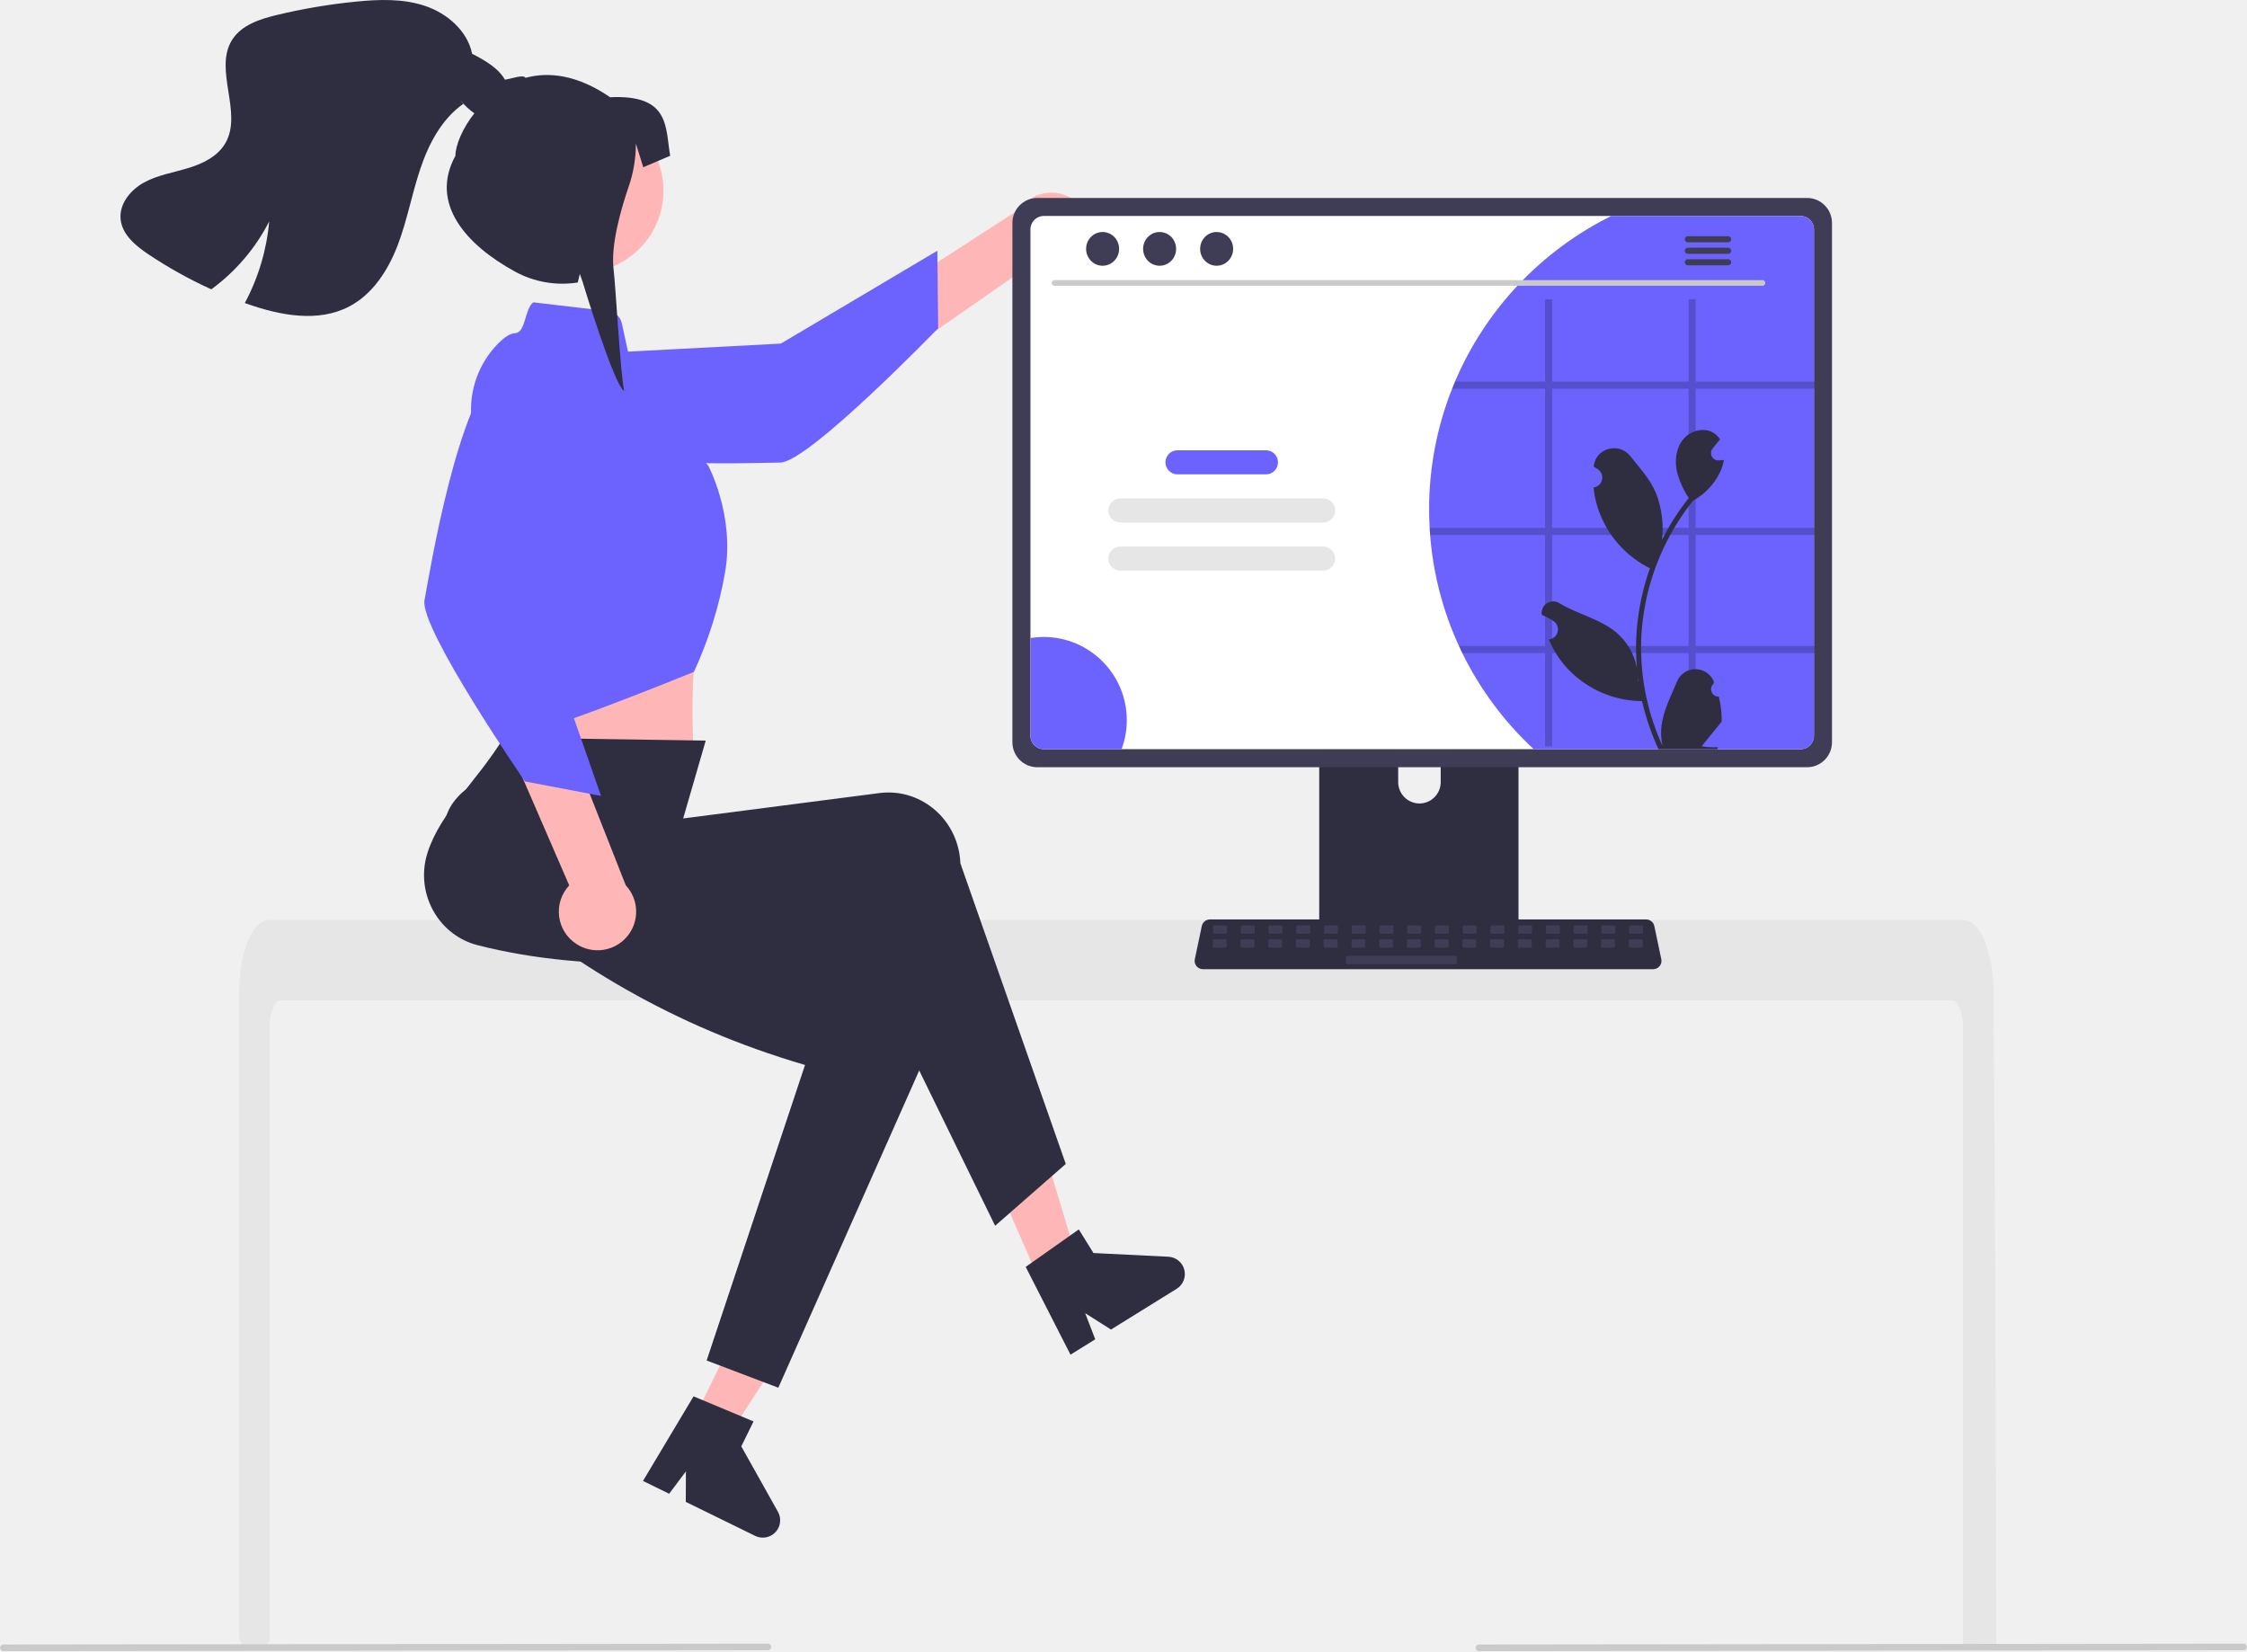
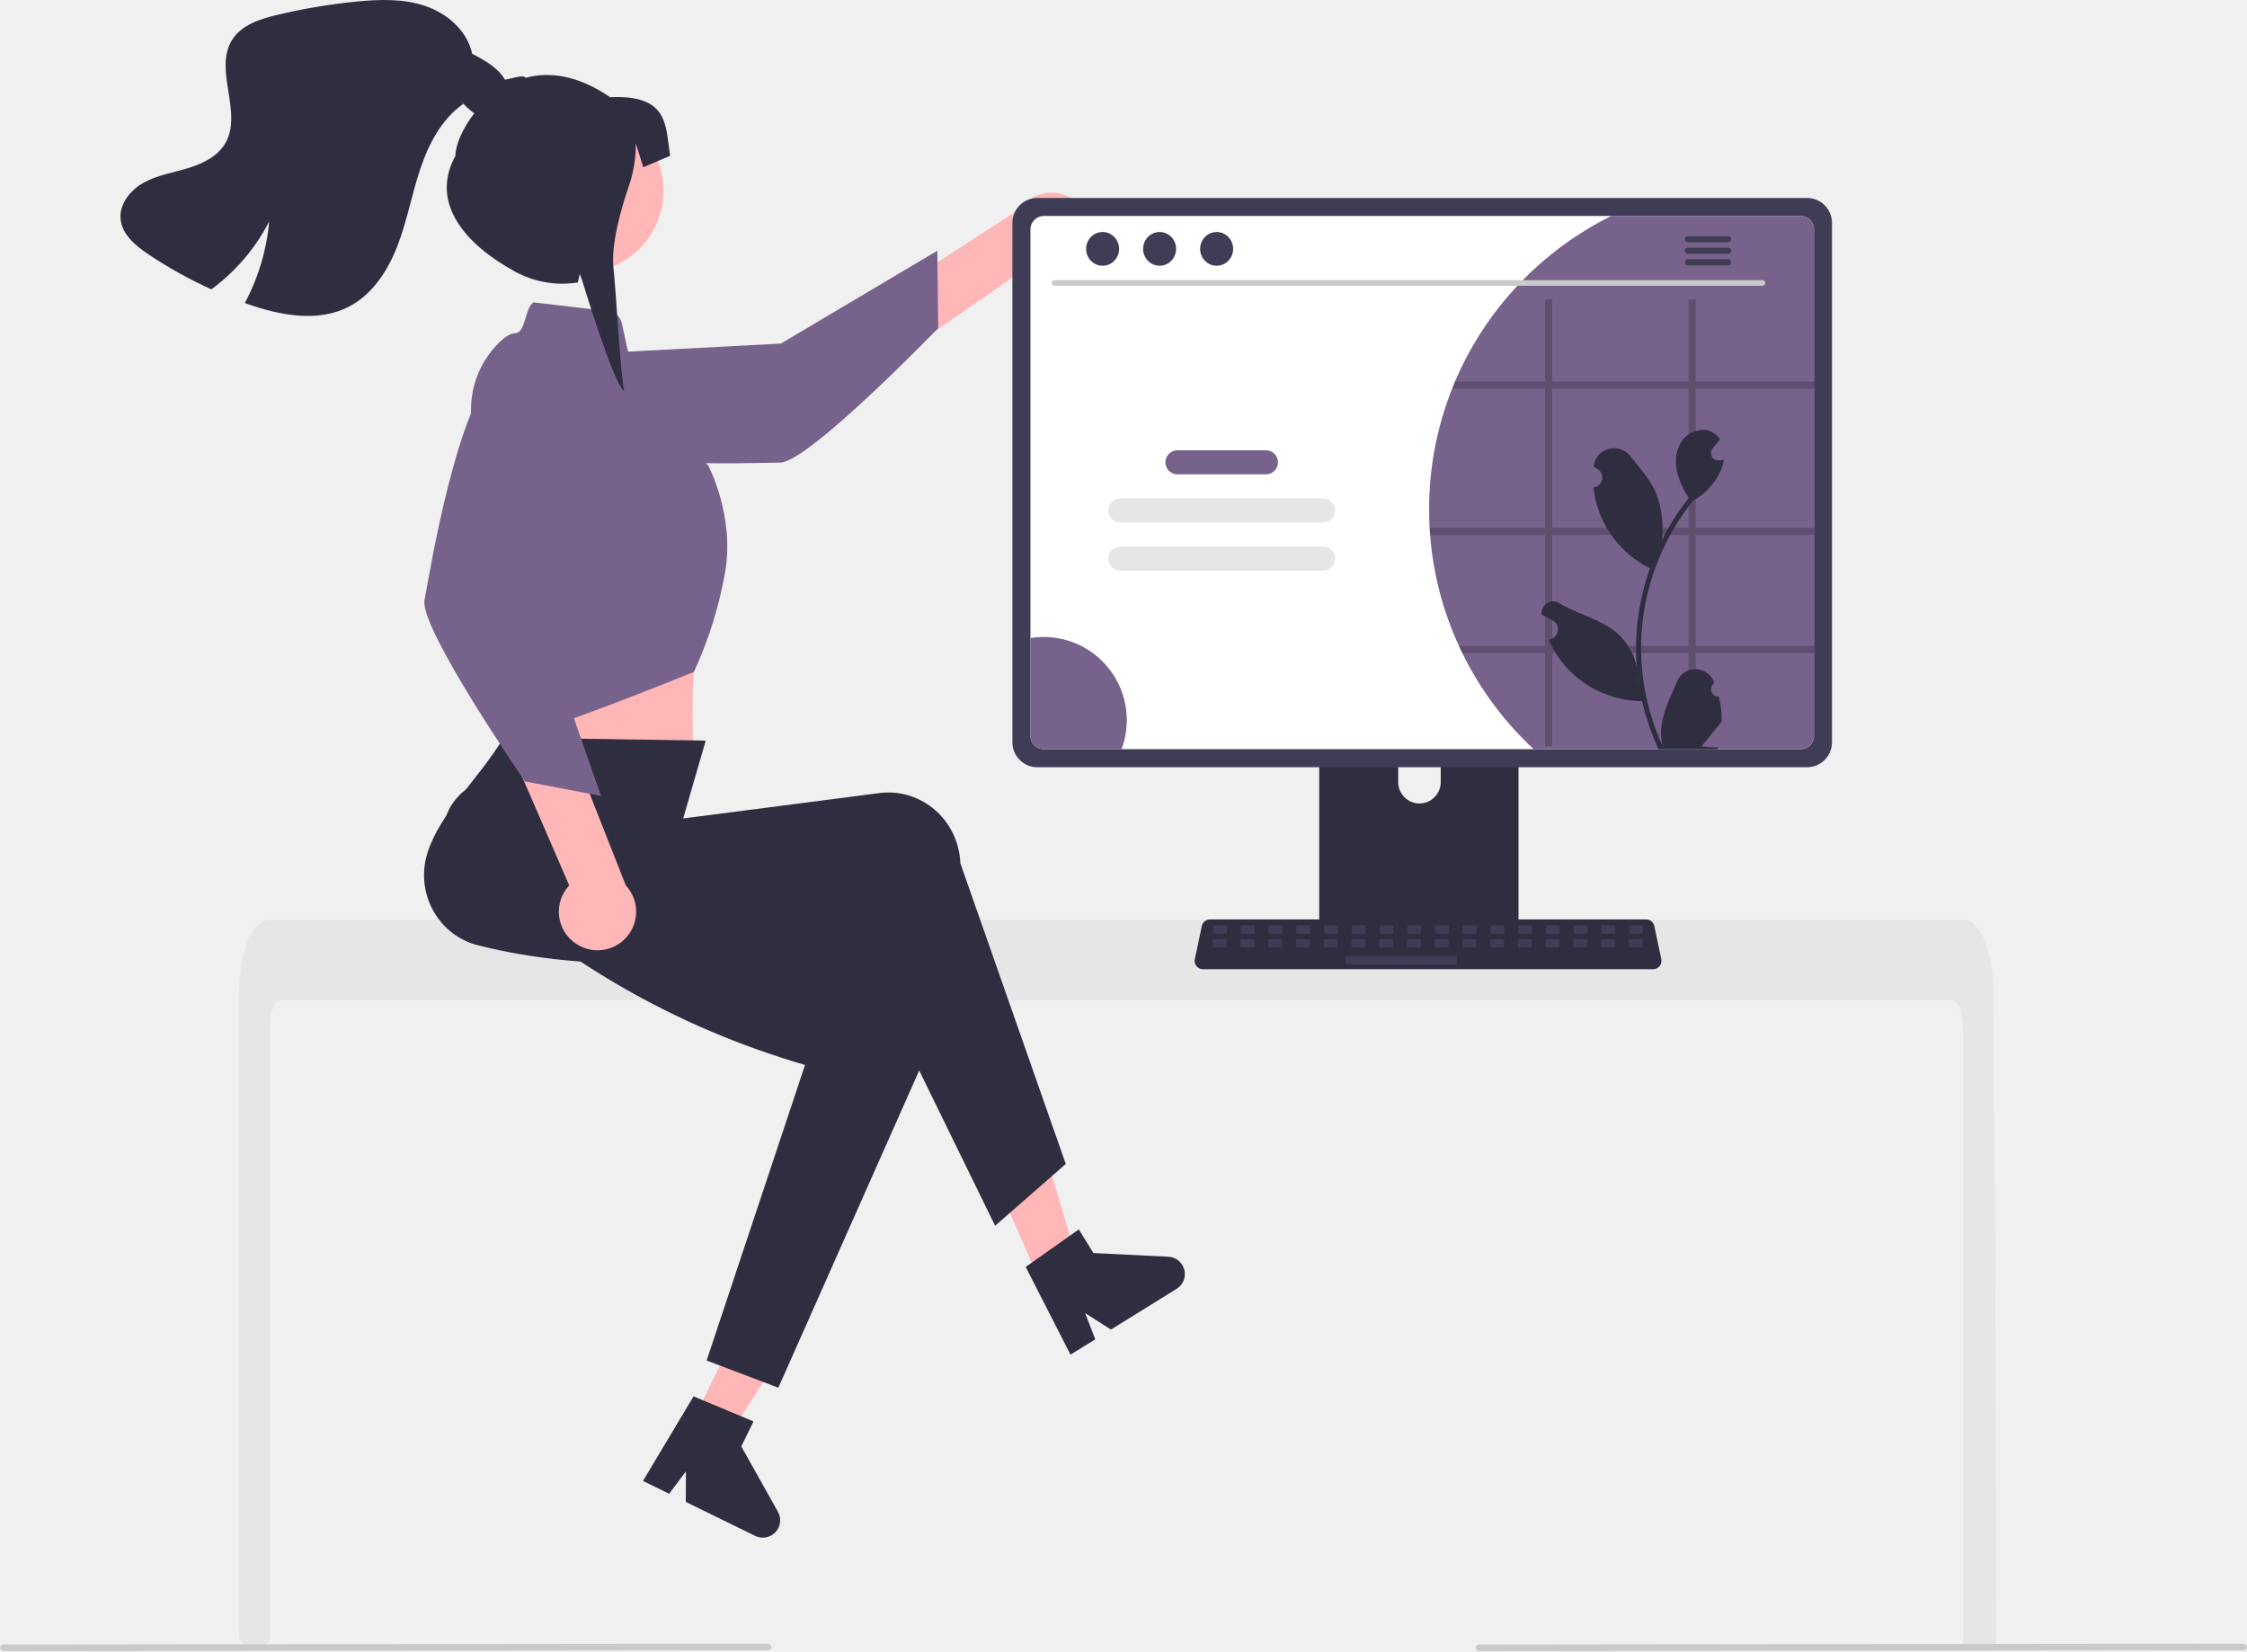
<svg xmlns="http://www.w3.org/2000/svg" data-name="Layer 1" width="810.131" height="595.285" viewBox="0 0 810.131 595.285">
  <polygon points="378.969 471.236 391.767 465.509 375.738 412.214 356.848 420.666 378.969 471.236" fill="#ffb6b6" />
  <path d="M564.736,609.125l19.145-13.52,5.284,8.518,27,1.329a6.261,6.261,0,0,1,2.993,11.575l-23.669,14.683-9.307-5.895,3.634,9.414-8.924,5.536Z" transform="translate(-194.9343 -152.3575)" fill="#2f2e41" />
  <path d="M902.658,522.718c0-5.36-1.8-9.71-4.01-9.72h-602.49c-2.22.01-4.01,4.36-4.02,9.72v220.643a2.003,2.003,0,0,1-1.809,1.994q-2.426.233-4.851.433c-.04,0-.08.01-.12.01-.88.08-1.76.14-2.64.21h-.01q-.679-1.255-1.342-2.533a2.011,2.011,0,0,1-.228-.929V510.108c0-1.48.06-2.97.16-4.44a56.884,56.884,0,0,1,.75-6.02c1.69-9.29,5.51-15.58,9.85-15.6h611a4.683,4.683,0,0,1,1.84.39,7.173,7.173,0,0,1,2.27,1.59,14.07,14.07,0,0,1,2.23,3.05c2.14,3.77,3.67,9.39,4.21,15.93,0,.06.01.12.01.18.14,1.62.21,3.27.2,4.92l.14,21.43.09,12.78.27,40.1.1,14.24.44,146.2h0a2,2,0,0,1-2,2h-8.04a2,2,0,0,1-2-2Z" transform="translate(-194.9343 -152.3575)" fill="#e6e6e6" />
  <path d="M738.942,383.772H674.023a3.464,3.464,0,0,0-3.459,3.467V489.793h71.845V387.24A3.466,3.466,0,0,0,738.942,383.772Zm-32.241,58.27a7.702,7.702,0,0,1-7.666-7.666V422.548a7.666,7.666,0,0,1,15.332,0v11.829a7.702,7.702,0,0,1-7.666,7.666Z" transform="translate(-194.9343 -152.3575)" fill="#2f2e41" />
  <path d="M670.341,486.513v9.894a1.938,1.938,0,0,0,1.934,1.934h68.422a1.944,1.944,0,0,0,1.934-1.934v-9.894Z" transform="translate(-194.9343 -152.3575)" fill="#3f3d56" />
  <path d="M586.932,240.957a13.844,13.844,0,0,1-20.158,6.657l-91.638,63.839-2.53-25.441,90.102-58.376a13.919,13.919,0,0,1,24.224,13.32Z" transform="translate(-194.9343 -152.3575)" fill="#ffb6b6" />
-   <path d="M381.76,281.208s-9.922,14.662,5.648,27.636,78.681,10.393,88.865,10.282,56.913-48.45,56.913-48.45l-.306-27.917-56.418,33.476Z" transform="translate(-194.9343 -152.3575)" fill="#6c63ff" />
+   <path d="M381.76,281.208s-9.922,14.662,5.648,27.636,78.681,10.393,88.865,10.282,56.913-48.45,56.913-48.45l-.306-27.917-56.418,33.476Z" transform="translate(-194.9343 -152.3575)" fill="#77628c" />
  <path d="M376.142,378.55l1,19s-2.952,16.83-.524,20.462c2.409,3.614,68.568,8.99,68.568,8.99s-2.074-28.336,1.667-48.833Z" transform="translate(-194.9343 -152.3575)" fill="#ffb6b6" />
  <path d="M579.186,572.003l-25.467,22.293-49.913-102.081c-49.495,8.512-96.19,11.239-136.579.942-13.675-3.438-22.034-17.558-18.67-31.538q.236-.98.545-1.94c4.834-14.748,17.487-25.183,27.456-41.404l72.817,1.106-8.133,28.062L511.979,438.29c14.225-1.841,27.217,8.456,29.018,22.998q.143,1.152.186,2.313Z" transform="translate(-194.9343 -152.3575)" fill="#2f2e41" />
  <circle cx="209.64" cy="68.762" r="29.568" fill="#ffb6b6" />
-   <path d="M387.24,261.362l27.111,3.19a5.532,5.532,0,0,1,4.758,4.313l4.311,19.729,26.877,31.651s9.651,18.096,6.032,38.605a145.273,145.273,0,0,1-11.21,35.748s-66.096,27.032-68.509,23.413-3.196-20.058-3.196-20.058l-8.504-94.602a33.944,33.944,0,0,1,9.756-27.275c2.145-2.11,4.263-3.588,5.986-3.588C384.546,272.354,384.047,263.592,387.24,261.362Z" transform="translate(-194.9343 -152.3575)" fill="#6c63ff" />
+   <path d="M387.24,261.362l27.111,3.19a5.532,5.532,0,0,1,4.758,4.313l4.311,19.729,26.877,31.651s9.651,18.096,6.032,38.605a145.273,145.273,0,0,1-11.21,35.748s-66.096,27.032-68.509,23.413-3.196-20.058-3.196-20.058l-8.504-94.602a33.944,33.944,0,0,1,9.756-27.275c2.145-2.11,4.263-3.588,5.986-3.588C384.546,272.354,384.047,263.592,387.24,261.362Z" transform="translate(-194.9343 -152.3575)" fill="#77628c" />
  <polygon points="250.479 510.874 263.06 517.036 293.347 470.36 274.778 461.265 250.479 510.874" fill="#ffb6b6" />
  <path d="M475.551,652.682l-25.847-9.813,35.474-106.546c-48.193-14.13-84.546-36.889-116.286-63.905-10.768-9.104-18.843-20.795-9.672-31.869q.643-.777,1.343-1.502c10.829-11.118,38.312-8.979,54.4-19.16l35.982,38.416L448.69,468.594l67.551,22.899c13.585,4.605,20.722,19.567,15.941,33.419q-.379,1.097-.85,2.159Z" transform="translate(-194.9343 -152.3575)" fill="#2f2e41" />
  <path d="M444.984,655.794,466.609,664.833l-4.41,9.002,13.217,23.581a6.261,6.261,0,0,1-8.216,8.685l-25.014-12.254.05-11.016-6.045,8.079-9.431-4.62Z" transform="translate(-194.9343 -152.3575)" fill="#2f2e41" />
  <path d="M402.697,492.659a13.844,13.844,0,0,1-2.534-21.077L355.735,369.117l25.438,2.558L420.551,471.552a13.919,13.919,0,0,1-17.853,21.107Z" transform="translate(-194.9343 -152.3575)" fill="#ffb6b6" />
-   <path d="M403.871,283.579s-12.407-12.629-28.208.064S349.895,358.708,347.988,368.713s36.221,65.38,36.221,65.38l27.425,5.228-21.641-61.93Z" transform="translate(-194.9343 -152.3575)" fill="#6c63ff" />
+   <path d="M403.871,283.579s-12.407-12.629-28.208.064S349.895,358.708,347.988,368.713s36.221,65.38,36.221,65.38l27.425,5.228-21.641-61.93Z" transform="translate(-194.9343 -152.3575)" fill="#77628c" />
  <path d="M846.443,223.726H568.938a9.008,9.008,0,0,0-8.994,8.994V419.982a9.003,9.003,0,0,0,8.994,8.994H846.443a9.003,9.003,0,0,0,8.994-8.994V232.72A9.008,9.008,0,0,0,846.443,223.726Z" transform="translate(-194.9343 -152.3575)" fill="#3f3d56" />
  <path d="M844.126,230.223h-272.87a4.82,4.82,0,0,0-4.81,4.82v182.62a4.818,4.818,0,0,0,4.81,4.81h272.87a4.818,4.818,0,0,0,4.81-4.81v-182.62A4.82,4.82,0,0,0,844.126,230.223Z" transform="translate(-194.9343 -152.3575)" fill="#fff" />
  <path d="M790.976,501.785H628.633a2.986,2.986,0,0,1-2.922-3.602l2.519-11.964a2.999,2.999,0,0,1,2.922-2.371H788.457a2.999,2.999,0,0,1,2.922,2.371l2.519,11.964a2.986,2.986,0,0,1-2.922,3.602Z" transform="translate(-194.9343 -152.3575)" fill="#2f2e41" />
  <rect x="437.37" y="333.645" width="5" height="3" rx="0.488" fill="#3f3d56" />
  <rect x="447.37" y="333.645" width="5" height="3" rx="0.488" fill="#3f3d56" />
  <rect x="457.37" y="333.645" width="5" height="3" rx="0.488" fill="#3f3d56" />
  <rect x="467.37" y="333.645" width="5" height="3" rx="0.488" fill="#3f3d56" />
  <rect x="477.37" y="333.645" width="5" height="3" rx="0.488" fill="#3f3d56" />
  <rect x="487.37" y="333.645" width="5" height="3" rx="0.488" fill="#3f3d56" />
  <rect x="497.37" y="333.645" width="5" height="3" rx="0.488" fill="#3f3d56" />
  <rect x="507.37" y="333.645" width="5" height="3" rx="0.488" fill="#3f3d56" />
  <rect x="517.37" y="333.645" width="5" height="3" rx="0.488" fill="#3f3d56" />
  <rect x="527.37" y="333.645" width="5" height="3" rx="0.488" fill="#3f3d56" />
  <rect x="537.37" y="333.645" width="5" height="3" rx="0.488" fill="#3f3d56" />
  <rect x="547.37" y="333.645" width="5" height="3" rx="0.488" fill="#3f3d56" />
  <rect x="557.37" y="333.645" width="5" height="3" rx="0.488" fill="#3f3d56" />
  <rect x="567.37" y="333.645" width="5" height="3" rx="0.488" fill="#3f3d56" />
  <rect x="577.37" y="333.645" width="5" height="3" rx="0.488" fill="#3f3d56" />
  <rect x="587.37" y="333.645" width="5" height="3" rx="0.488" fill="#3f3d56" />
  <rect x="437.252" y="338.645" width="5" height="3" rx="0.488" fill="#3f3d56" />
  <rect x="447.252" y="338.645" width="5" height="3" rx="0.488" fill="#3f3d56" />
  <rect x="457.252" y="338.645" width="5" height="3" rx="0.488" fill="#3f3d56" />
  <rect x="467.252" y="338.645" width="5" height="3" rx="0.488" fill="#3f3d56" />
  <rect x="477.252" y="338.645" width="5" height="3" rx="0.488" fill="#3f3d56" />
  <rect x="487.252" y="338.645" width="5" height="3" rx="0.488" fill="#3f3d56" />
  <rect x="497.252" y="338.645" width="5" height="3" rx="0.488" fill="#3f3d56" />
  <rect x="507.252" y="338.645" width="5" height="3" rx="0.488" fill="#3f3d56" />
  <rect x="517.252" y="338.645" width="5" height="3" rx="0.488" fill="#3f3d56" />
  <rect x="527.252" y="338.645" width="5" height="3" rx="0.488" fill="#3f3d56" />
  <rect x="537.252" y="338.645" width="5" height="3" rx="0.488" fill="#3f3d56" />
  <rect x="547.252" y="338.645" width="5" height="3" rx="0.488" fill="#3f3d56" />
  <rect x="557.252" y="338.645" width="5" height="3" rx="0.488" fill="#3f3d56" />
  <rect x="567.252" y="338.645" width="5" height="3" rx="0.488" fill="#3f3d56" />
  <rect x="577.252" y="338.645" width="5" height="3" rx="0.488" fill="#3f3d56" />
  <rect x="587.252" y="338.645" width="5" height="3" rx="0.488" fill="#3f3d56" />
  <rect x="485.252" y="344.645" width="40" height="3" rx="0.488" fill="#3f3d56" />
  <path d="M825.334,730.02l-7.71-12.39-1.54,7.08c-.27,1.24-.54,2.5-.79,3.75-2.19-1.87-4.52-3.6-6.8-5.26q-10.5-7.62-20.99-15.26l2.19,12.7c1.35,7.82,2.76,15.8,6.1,22.95.37.81.77,1.61,1.2,2.39h32.54a10.487,10.487,0,0,0,.54-2.24.775.775,0,0,0,.01-.15C830.594,738.74,827.914,734.17,825.334,730.02Z" transform="translate(-194.9343 -152.3575)" fill="#f0f0f0" />
  <path d="M385.334,730.02l-7.71-12.39-1.54,7.08c-.27,1.24-.54,2.5-.79,3.75-2.19-1.87-4.52-3.6-6.8-5.26q-10.5-7.62-20.99-15.26l2.19,12.7c1.35,7.82,2.76,15.8,6.1,22.95.37.81.77,1.61,1.2,2.39h32.54a10.487,10.487,0,0,0,.54-2.24.775.775,0,0,0,.01-.15C390.594,738.74,387.914,734.17,385.334,730.02Z" transform="translate(-194.9343 -152.3575)" fill="#f0f0f0" />
  <path d="M1003.875,747.335l-275.75.307a1.191,1.191,0,0,1,0-2.381l275.75-.307a1.191,1.191,0,0,1,0,2.381Z" transform="translate(-194.9343 -152.3575)" fill="#cacaca" />
  <path d="M471.875,747.335l-275.75.307a1.191,1.191,0,0,1,0-2.381l275.75-.307a1.191,1.191,0,0,1,0,2.381Z" transform="translate(-194.9343 -152.3575)" fill="#cacaca" />
  <path d="M373.306,194.763c-4.77,1.42-9.22-2.57-12.54-6.35l1.18,1.4c-7.81,5.5-12.48,14.46-15.51,23.53-3.03,9.06-4.72,18.55-8.14,27.48-3.42,8.92-8.94,17.55-17.39,22-11.32,5.96-25.19,3.25-37.23-1.05-.16-.06-.31-.11-.47-.17a76.722,76.722,0,0,0,8.78-29.4,69.759,69.759,0,0,1-20.86,24.47,160.14,160.14,0,0,1-22.62-12.58c-4.65-3.11-9.55-7.13-10.09-12.7-.55-5.53,3.58-10.58,8.45-13.24,4.87-2.66,10.47-3.56,15.79-5.16,5.31-1.59,10.73-4.2,13.52-9,6.43-11.04-4.39-26.61,2.51-37.37,3.4-5.29,10-7.41,16.12-8.88a213.117,213.117,0,0,1,28.38-4.79c8.39-.84,17.06-1.15,25.04,1.55,7.98,2.7,15.22,8.97,16.93,17.23,4.66,2.45,9.59,5.16,12.09,9.81C379.746,186.183,378.356,193.263,373.306,194.763Z" transform="translate(-194.9343 -152.3575)" fill="#2f2e41" />
  <path d="M366.186,192.902c-4.568,5.722-7.054,11.91-7.054,15.615-9.489,17.342,4.08,32.238,21.423,41.727a35.53,35.53,0,0,0,22.7,3.958l.726-3.097.983,2.79s11.291,37.293,15.016,39.481c-1.413-6.637-3.032-37.367-3.819-43.844-1.089-8.816,2.708-21.94,5.447-29.922a47.111,47.111,0,0,0,2.579-15.289v-.228l2.667,8.567,9.709-4.142c-1.806-10.361,0-22.123-21.656-21.103-11.713-8.055-22.027-9.282-30.5-6.998-1.093-1.69-7.399,1.476-9.22.586" transform="translate(-194.9343 -152.3575)" fill="#2f2e41" />
-   <path d="M848.936,235.043v182.62a4.818,4.818,0,0,1-4.81,4.81h-96.22a118.076,118.076,0,0,1-25.76-34.66q-.63-1.26-1.2-2.55a117.029,117.029,0,0,1-10.4-40.03c-.07-.85-.13-1.7-.17-2.56-.13-2.2-.19-4.43-.19-6.67a117.535,117.535,0,0,1,8.29-43.51c.33-.86.68-1.71,1.04-2.56a118.399,118.399,0,0,1,56.35-59.71h68.26A4.82,4.82,0,0,1,848.936,235.043Z" transform="translate(-194.9343 -152.3575)" fill="#6c63ff" />
+   <path d="M848.936,235.043v182.62a4.818,4.818,0,0,1-4.81,4.81h-96.22a118.076,118.076,0,0,1-25.76-34.66q-.63-1.26-1.2-2.55a117.029,117.029,0,0,1-10.4-40.03c-.07-.85-.13-1.7-.17-2.56-.13-2.2-.19-4.43-.19-6.67a117.535,117.535,0,0,1,8.29-43.51c.33-.86.68-1.71,1.04-2.56a118.399,118.399,0,0,1,56.35-59.71h68.26A4.82,4.82,0,0,1,848.936,235.043Z" transform="translate(-194.9343 -152.3575)" fill="#77628c" />
  <path d="M830.41,255.383H575.086a1.016,1.016,0,0,1,0-2.031H830.41a1.016,1.016,0,0,1,0,2.031Z" transform="translate(-194.9343 -152.3575)" fill="#cacaca" />
  <ellipse cx="397.532" cy="89.728" rx="5.95" ry="6.083" fill="#3f3d56" />
  <ellipse cx="418.088" cy="89.728" rx="5.95" ry="6.083" fill="#3f3d56" />
  <ellipse cx="438.644" cy="89.728" rx="5.95" ry="6.083" fill="#3f3d56" />
  <path d="M818.033,237.51H803.431a1.106,1.106,0,0,0,0,2.211h14.602a1.106,1.106,0,0,0,0-2.211Z" transform="translate(-194.9343 -152.3575)" fill="#3f3d56" />
  <path d="M818.033,241.66H803.431a1.106,1.106,0,0,0,0,2.211h14.602a1.106,1.106,0,0,0,0-2.211Z" transform="translate(-194.9343 -152.3575)" fill="#3f3d56" />
  <path d="M818.033,245.805H803.431a1.106,1.106,0,0,0,0,2.211h14.602a1.106,1.106,0,0,0,0-2.211Z" transform="translate(-194.9343 -152.3575)" fill="#3f3d56" />
-   <rect x="420.185" y="162.344" width="40.582" height="8.678" rx="4.339" fill="#6c63ff" />
+   <rect x="420.185" y="162.344" width="40.582" height="8.678" rx="4.339" fill="#77628c" />
  <rect x="399.575" y="179.7" width="81.802" height="8.678" rx="4.339" fill="#e6e6e6" />
  <rect x="399.575" y="197.056" width="81.802" height="8.678" rx="4.339" fill="#e6e6e6" />
-   <path d="M601.186,412.003a29.815,29.815,0,0,1-1.88,10.47h-28.05a4.818,4.818,0,0,1-4.81-4.81v-35.28a29.628,29.628,0,0,1,4.74-.38A29.998,29.998,0,0,1,601.186,412.003Z" transform="translate(-194.9343 -152.3575)" fill="#6c63ff" />
+   <path d="M601.186,412.003a29.815,29.815,0,0,1-1.88,10.47h-28.05a4.818,4.818,0,0,1-4.81-4.81v-35.28a29.628,29.628,0,0,1,4.74-.38A29.998,29.998,0,0,1,601.186,412.003Z" transform="translate(-194.9343 -152.3575)" fill="#77628c" />
  <path d="M849.186,292.493v-2.56h-42.91v-29.67h-2.55v29.67h-49.18v-29.67h-2.55v29.67h-32.48c-.36.85-.71,1.7-1.04,2.56h33.52v50.18h-41.62c.04.86.1,1.71.17,2.56h41.45v40.03h-31.05q.57,1.29,1.2,2.55h29.85v33.65h2.55v-33.65h49.18v33.65h2.55v-33.65h42.91v-2.55h-42.91v-40.03h42.91v-2.56h-42.91v-50.18Zm-45.46,92.77h-49.18v-40.03h49.18Zm0-42.59h-49.18v-50.18h49.18Z" transform="translate(-194.9343 -152.3575)" opacity="0.2" />
  <path d="M814.637,403.526a2.672,2.672,0,0,1-1.937-4.632l.183-.728q-.036-.087-.073-.175a7.176,7.176,0,0,0-13.237.049c-2.165,5.214-4.922,10.438-5.6,15.951a21.23,21.23,0,0,0,.373,7.301,85.115,85.115,0,0,1-7.743-35.351,82.154,82.154,0,0,1,.51-9.165q.422-3.742,1.171-7.431a86.101,86.101,0,0,1,17.075-36.492,22.914,22.914,0,0,0,9.53-9.887,17.478,17.478,0,0,0,1.59-4.776c-.464.061-.935.099-1.399.129-.145.008-.297.015-.441.023l-.055.002a2.648,2.648,0,0,1-2.174-4.313q.3-.37.601-.739c.304-.38.616-.753.92-1.133a1.318,1.318,0,0,0,.099-.114c.35-.434.7-.859,1.05-1.293a7.656,7.656,0,0,0-2.51-2.426c-3.506-2.054-8.343-.631-10.876,2.54-2.54,3.171-3.019,7.621-2.137,11.583a30.682,30.682,0,0,0,4.244,9.461c-.19.243-.388.479-.578.723a86.658,86.658,0,0,0-9.045,14.329,36.024,36.024,0,0,0-2.151-16.733c-2.059-4.966-5.917-9.149-9.315-13.442-4.081-5.157-12.451-2.906-13.17,3.631q-.01.095-.02.19.757.427,1.482.907a3.625,3.625,0,0,1-1.461,6.596l-.074.011a36.067,36.067,0,0,0,.951,5.392,37.134,37.134,0,0,0,18.489,23.273c.297.152.586.304.882.449a88.452,88.452,0,0,0-4.761,22.406,83.894,83.894,0,0,0,.061,13.546l-.023-.16a22.168,22.168,0,0,0-7.568-12.8c-5.824-4.784-14.052-6.546-20.334-10.391a4.16,4.16,0,0,0-6.372,4.047q.013.084.026.168a24.351,24.351,0,0,1,2.73,1.316q.757.427,1.482.907a3.625,3.625,0,0,1-1.461,6.596l-.074.011c-.053.008-.099.015-.152.023a36.097,36.097,0,0,0,6.64,10.397,37.167,37.167,0,0,0,26.955,11.827h.008a88.426,88.426,0,0,0,5.94,17.341h21.22c.076-.236.145-.479.213-.715a24.109,24.109,0,0,1-5.872-.35c1.574-1.932,3.149-3.879,4.723-5.811a1.318,1.318,0,0,0,.099-.114c.799-.989,1.605-1.97,2.403-2.959l0-.001a35.315,35.315,0,0,0-1.035-8.996Zm-24.299-47.801.011-.015-.011.03Zm-4.7,42.371-.183-.411c.008-.297.008-.593,0-.897,0-.084-.015-.167-.015-.251.068.525.129,1.05.205,1.574Z" transform="translate(-194.9343 -152.3575)" fill="#2f2e41" />
</svg>
